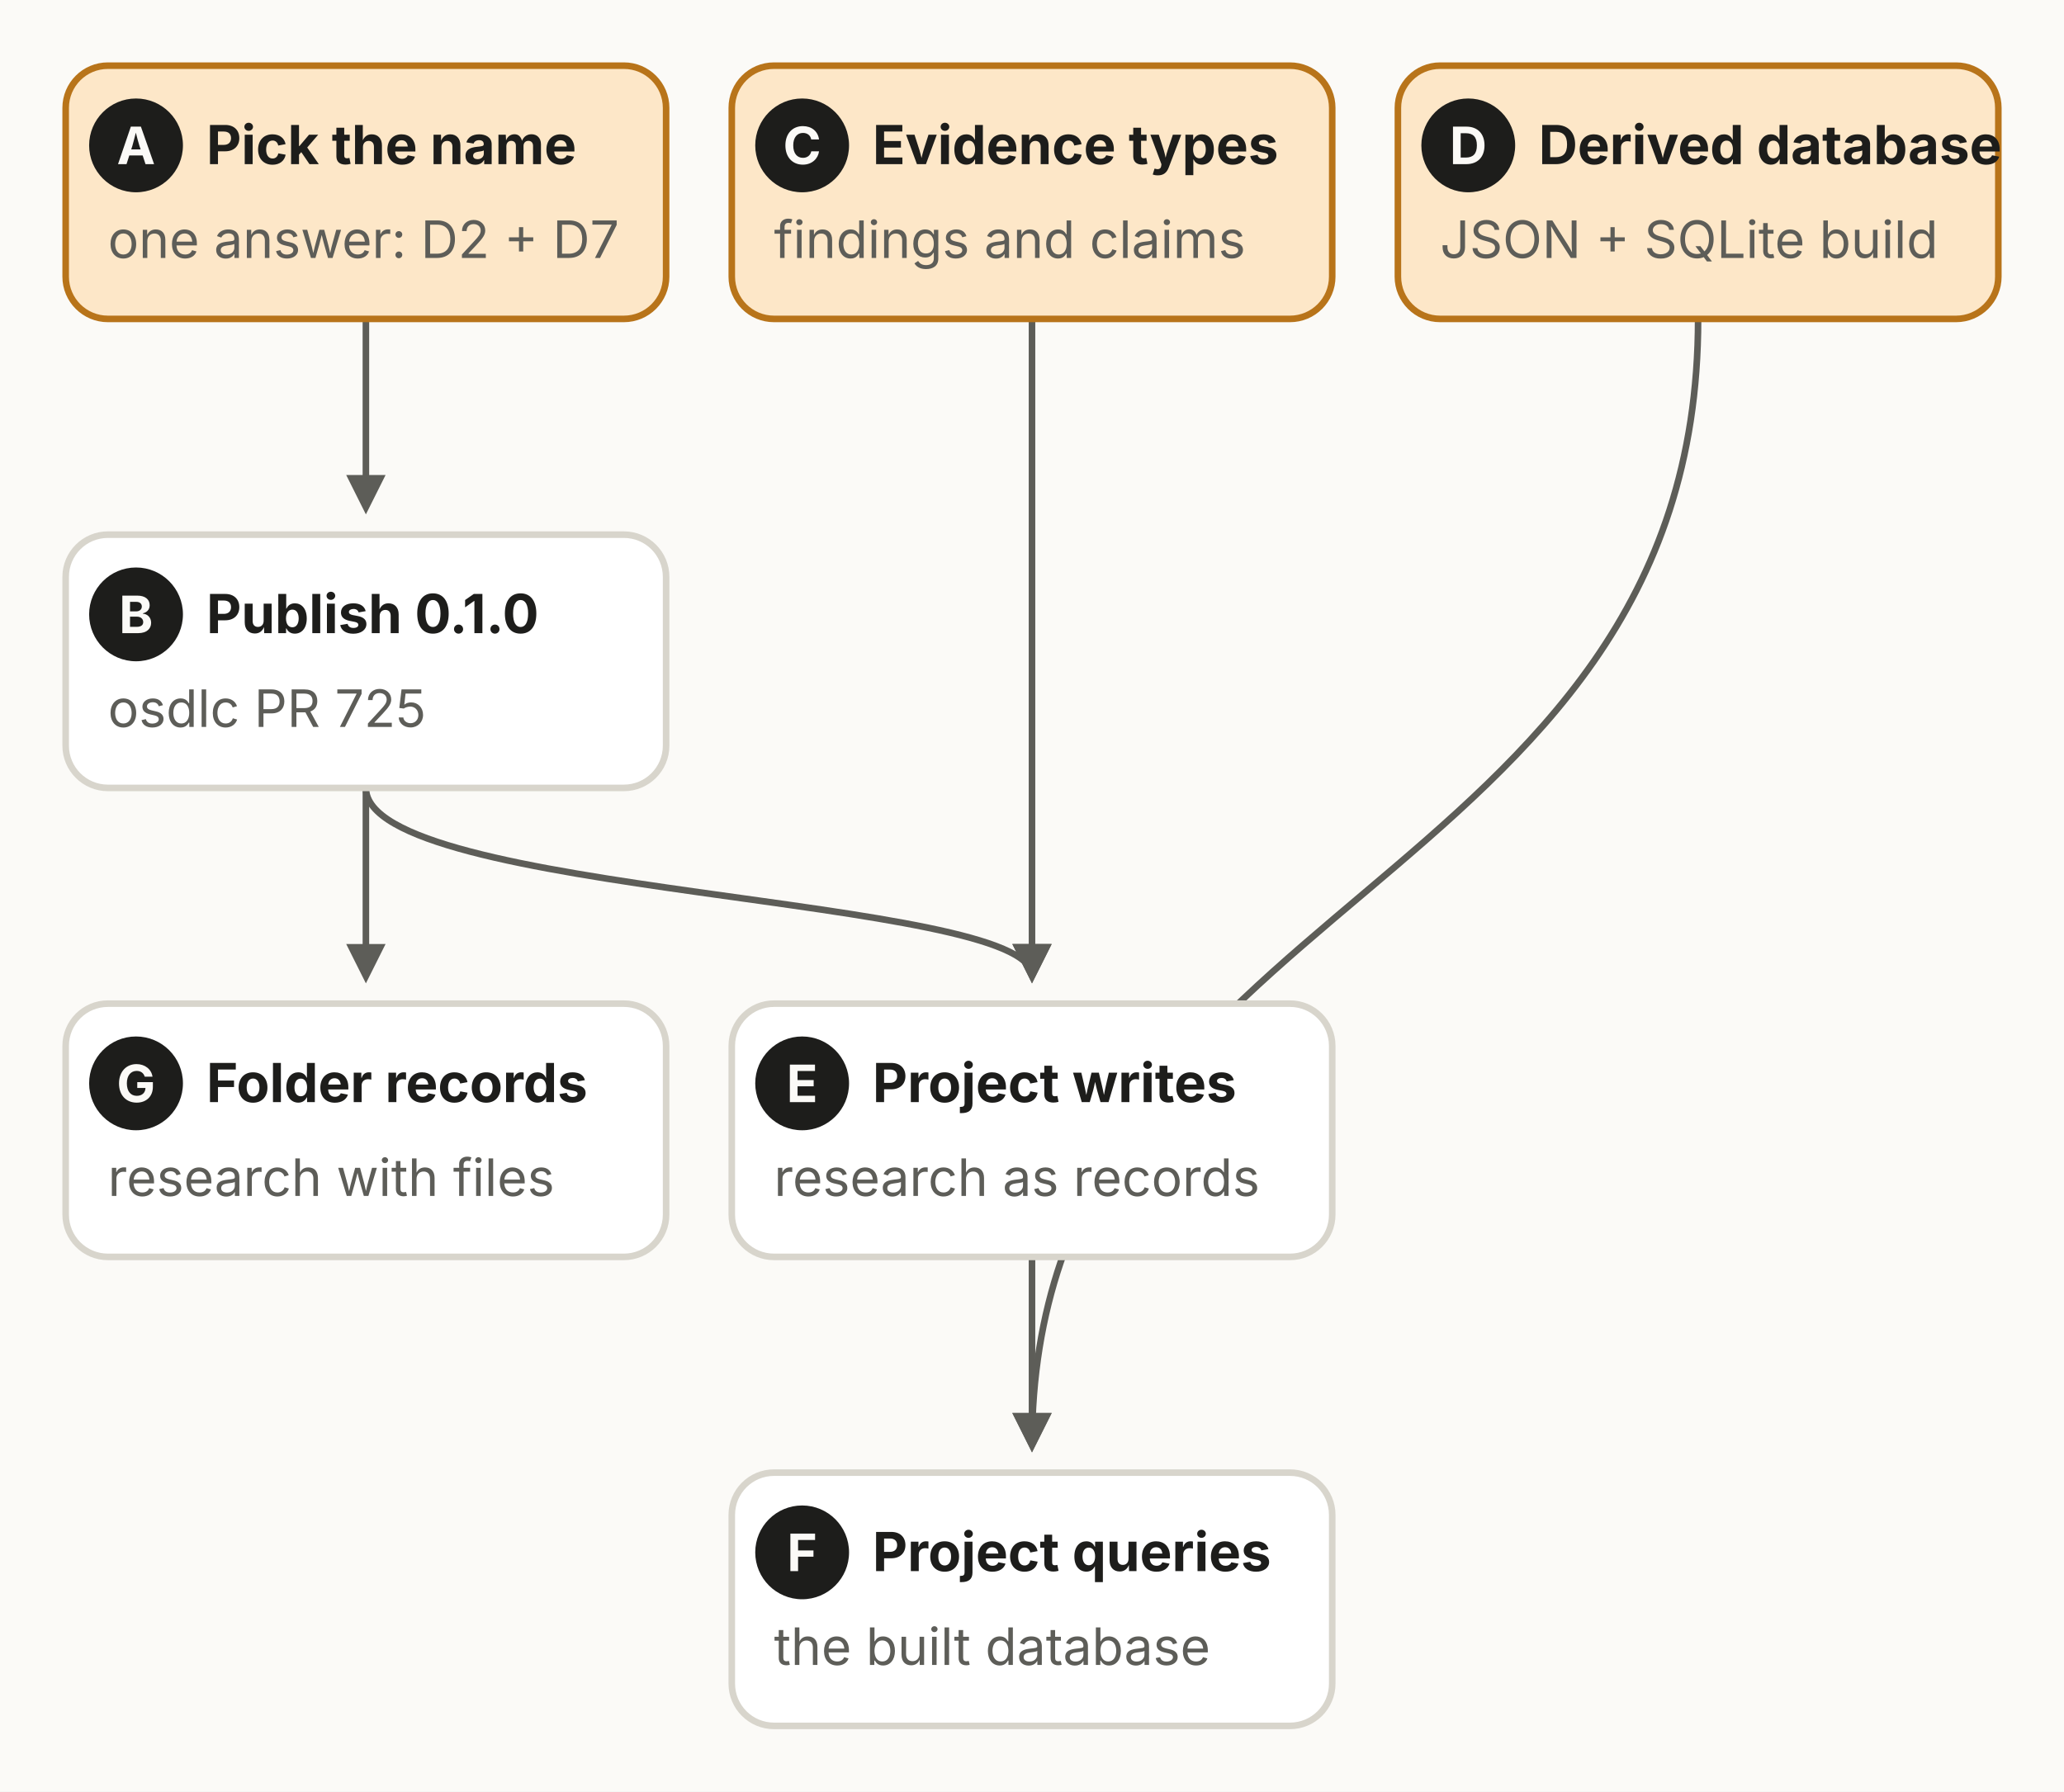
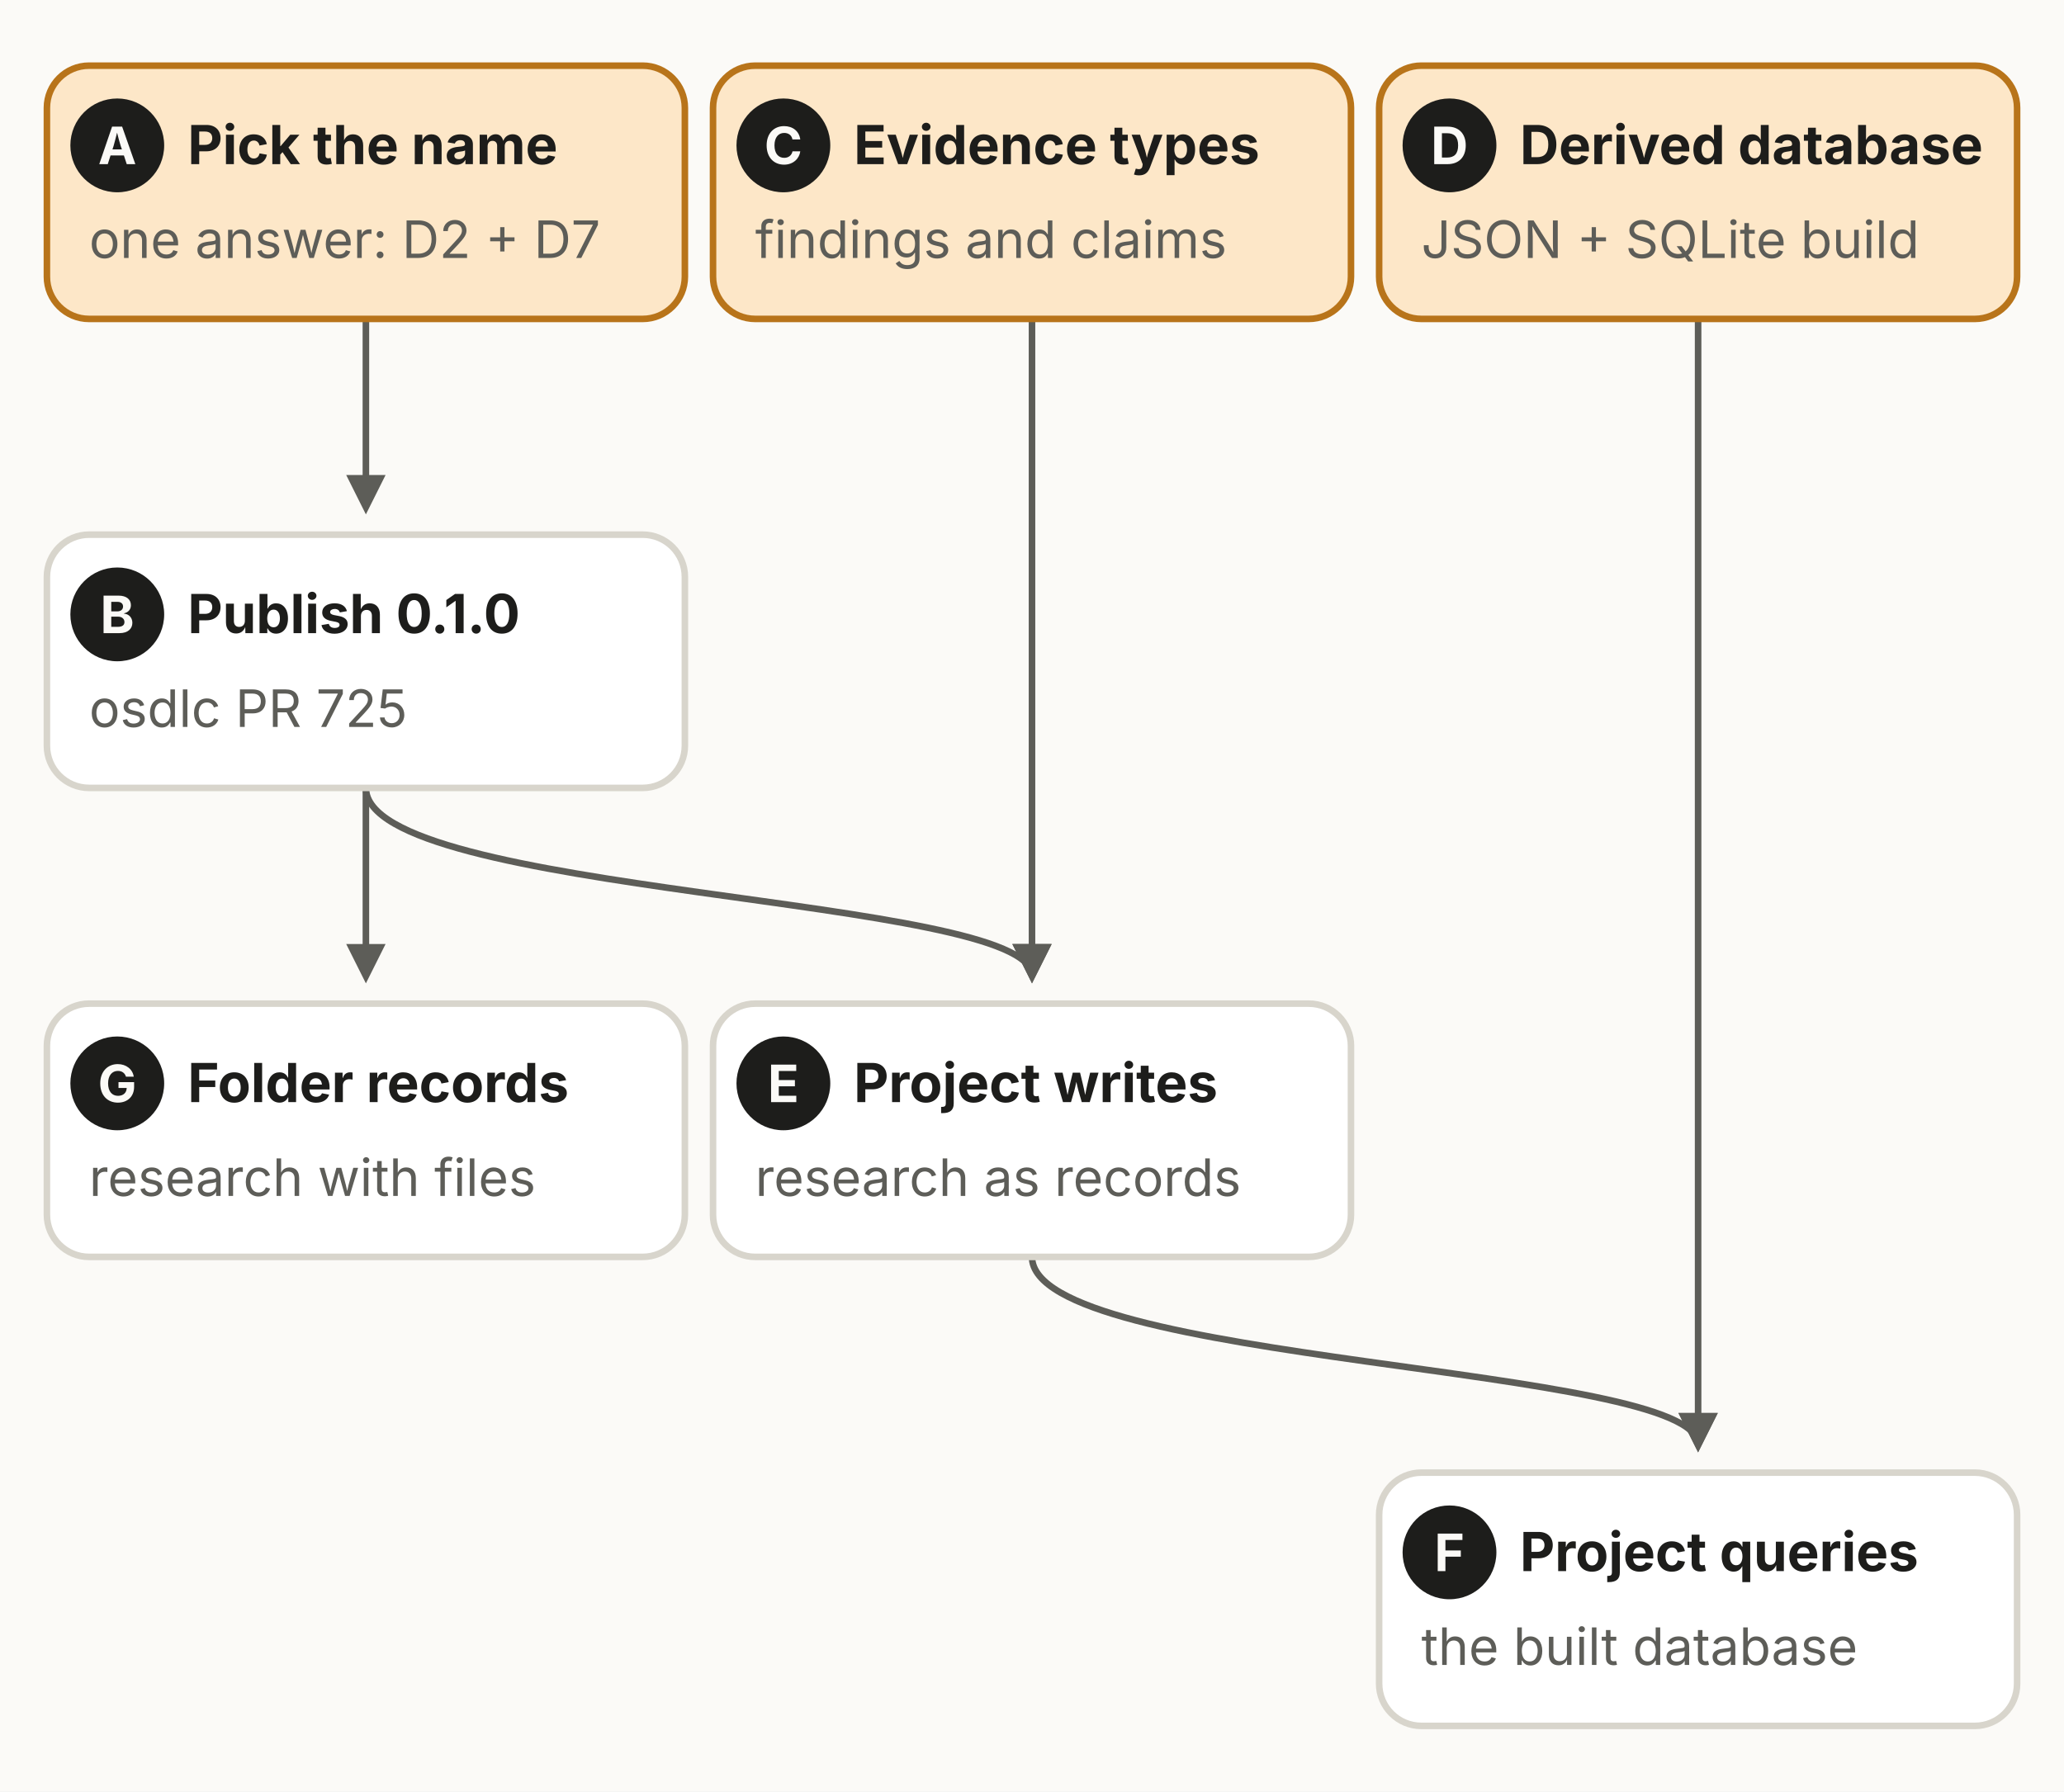
<svg xmlns="http://www.w3.org/2000/svg" viewBox="0 0 440 382" width="880" font-family="system-ui, -apple-system, Segoe UI, sans-serif" role="img" aria-label="Fast path to unlock the evidence project">
  <style>
.bg{fill:#fbfaf7} .band{fill:#f0eee8}
.rl{font-size:15px;font-weight:650;fill:#1d1d1b} .rs{font-size:12px;fill:#5d5d58}
.lang{font-size:10.5px;font-weight:700;letter-spacing:.06em;fill:#5d5d58}
.chip rect{fill:#ffffff;stroke-width:1.5} .chip.later rect{fill:none;stroke-dasharray:5 4}
.cn{font-size:13px;font-weight:650;fill:#1d1d1b} .cs{font-size:11px;fill:#5d5d58}
.r-osdlc rect{stroke:#2f855a} .r-osdlc .dot{fill:#2f855a}
.r-dev rect{stroke:#2b6cb0} .r-dev .dot{fill:#2b6cb0}
.r-ont rect{stroke:#6b46c1} .r-ont .dot{fill:#6b46c1}
.r-sw rect{stroke:#c05621} .r-sw .dot{fill:#c05621}
.r-ext rect{stroke:#8a8a84} .r-ext .dot{fill:#8a8a84}
.fb rect{fill:#fde8e8;stroke:#c53030} .fb text{font-size:10.5px;font-weight:700;fill:#c53030}
.dup{stroke:#c53030;stroke-width:1.6;stroke-dasharray:4 3}
.edge{fill:none;stroke:#5d5d58;stroke-width:1.4} .ahp{fill:#5d5d58}
.node rect{fill:#ffffff;stroke:#d8d5cc;stroke-width:1.4} .node.first rect{fill:#fde7c8;stroke:#b8741a}
.num{fill:#1d1d1b} .numt{font-size:11px;font-weight:700;fill:#fbfaf7} .nn{font-size:11.5px;font-weight:650;fill:#1d1d1b}
.lvl rect{fill:#ffffff;stroke:#d8d5cc} .prof rect{fill:#fde7c8;stroke:#b8741a}
.tie{stroke:#b8741a;stroke-width:1.6;fill:none}
@media (prefers-color-scheme: dark) {
.bg{fill:#16161a} .band{fill:#222227}
.rl{font-size:15px;font-weight:650;fill:#ececea} .rs{font-size:12px;fill:#a3a39d}
.lang{font-size:10.5px;font-weight:700;letter-spacing:.06em;fill:#a3a39d}
.chip rect{fill:#2b2b31;stroke-width:1.5} .chip.later rect{fill:none;stroke-dasharray:5 4}
.cn{font-size:13px;font-weight:650;fill:#ececea} .cs{font-size:11px;fill:#a3a39d}
.r-osdlc rect{stroke:#68d391} .r-osdlc .dot{fill:#68d391}
.r-dev rect{stroke:#63b3ed} .r-dev .dot{fill:#63b3ed}
.r-ont rect{stroke:#b794f4} .r-ont .dot{fill:#b794f4}
.r-sw rect{stroke:#f6ad55} .r-sw .dot{fill:#f6ad55}
.r-ext rect{stroke:#a0a09a} .r-ext .dot{fill:#a0a09a}
.fb rect{fill:#3b1d1d;stroke:#fc8181} .fb text{font-size:10.5px;font-weight:700;fill:#fc8181}
.dup{stroke:#fc8181;stroke-width:1.6;stroke-dasharray:4 3}
.edge{fill:none;stroke:#a3a39d;stroke-width:1.4} .ahp{fill:#a3a39d}
.node rect{fill:#2b2b31;stroke:#3a3a40;stroke-width:1.4} .node.first rect{fill:#3d2f1c;stroke:#f6ad55}
.num{fill:#ececea} .numt{font-size:11px;font-weight:700;fill:#16161a} .nn{font-size:11.5px;font-weight:650;fill:#ececea}
.lvl rect{fill:#2b2b31;stroke:#3a3a40} .prof rect{fill:#3d2f1c;stroke:#f6ad55}
.tie{stroke:#f6ad55;stroke-width:1.6;fill:none}
}</style>
  <rect class="bg" width="440" height="382" />
  <defs>
    <marker id="ah" viewBox="0 0 10 10" refX="8" refY="5" markerWidth="6" markerHeight="6" orient="auto">
      <path d="M0,0L10,5L0,10z" class="ahp" />
    </marker>
  </defs>
  <path class="edge" d="M78.0,68 C78.0,91.0 78.0,91.0 78.0,108" marker-end="url(#ah)" />
  <path class="edge" d="M78.0,168 C78.0,191.0 78.0,191.0 78.0,208" marker-end="url(#ah)" />
  <path class="edge" d="M78.0,168 C78.0,191.0 220.0,191.0 220.0,208" marker-end="url(#ah)" />
  <path class="edge" d="M220.0,68 C220.0,141.0 220.0,141.0 220.0,208" marker-end="url(#ah)" />
-   <path class="edge" d="M362.0,68 C362.0,191.0 220.0,191.0 220.0,308" marker-end="url(#ah)" />
-   <path class="edge" d="M220.0,268 C220.0,291.0 220.0,291.0 220.0,308" marker-end="url(#ah)" />
+   <path class="edge" d="M362.0,68 C362.0,191.0 362.0,191.0 362.0,308" marker-end="url(#ah)" />
+   <path class="edge" d="M220.0,268 C220.0,291.0 362.0,291.0 362.0,308" marker-end="url(#ah)" />
  <g class="node first">
-     <rect x="14.0" y="14" width="128" height="54" rx="9" />
-     <circle cx="29.0" cy="31" r="10" class="num" />
-     <text x="29.0" y="35" text-anchor="middle" class="numt">A</text>
-     <text x="44.0" y="35" class="nn">Pick the name</text>
-     <text x="23.0" y="55" class="cs">one answer: D2 + D7</text>
+     <rect x="10.0" y="14" width="136" height="54" rx="9" />
+     <circle cx="25.0" cy="31" r="10" class="num" />
+     <text x="25.0" y="35" text-anchor="middle" class="numt">A</text>
+     <text x="40.0" y="35" class="nn">Pick the name</text>
+     <text x="19.0" y="55" class="cs">one answer: D2 + D7</text>
  </g>
  <g class="node first">
-     <rect x="156.0" y="14" width="128" height="54" rx="9" />
-     <circle cx="171.0" cy="31" r="10" class="num" />
-     <text x="171.0" y="35" text-anchor="middle" class="numt">C</text>
-     <text x="186.0" y="35" class="nn">Evidence types</text>
-     <text x="165.0" y="55" class="cs">findings and claims</text>
+     <rect x="152.0" y="14" width="136" height="54" rx="9" />
+     <circle cx="167.0" cy="31" r="10" class="num" />
+     <text x="167.0" y="35" text-anchor="middle" class="numt">C</text>
+     <text x="182.0" y="35" class="nn">Evidence types</text>
+     <text x="161.0" y="55" class="cs">findings and claims</text>
  </g>
  <g class="node first">
-     <rect x="298.0" y="14" width="128" height="54" rx="9" />
-     <circle cx="313.0" cy="31" r="10" class="num" />
-     <text x="313.0" y="35" text-anchor="middle" class="numt">D</text>
-     <text x="328.0" y="35" class="nn">Derived database</text>
-     <text x="307.0" y="55" class="cs">JSON + SQLite build</text>
+     <rect x="294.0" y="14" width="136" height="54" rx="9" />
+     <circle cx="309.0" cy="31" r="10" class="num" />
+     <text x="309.0" y="35" text-anchor="middle" class="numt">D</text>
+     <text x="324.0" y="35" class="nn">Derived database</text>
+     <text x="303.0" y="55" class="cs">JSON + SQLite build</text>
  </g>
  <g class="node">
-     <rect x="14.0" y="114" width="128" height="54" rx="9" />
-     <circle cx="29.0" cy="131" r="10" class="num" />
-     <text x="29.0" y="135" text-anchor="middle" class="numt">B</text>
-     <text x="44.0" y="135" class="nn">Publish 0.1.0</text>
-     <text x="23.0" y="155" class="cs">osdlc PR 725</text>
+     <rect x="10.0" y="114" width="136" height="54" rx="9" />
+     <circle cx="25.0" cy="131" r="10" class="num" />
+     <text x="25.0" y="135" text-anchor="middle" class="numt">B</text>
+     <text x="40.0" y="135" class="nn">Publish 0.1.0</text>
+     <text x="19.0" y="155" class="cs">osdlc PR 725</text>
  </g>
  <g class="node">
-     <rect x="14.0" y="214" width="128" height="54" rx="9" />
-     <circle cx="29.0" cy="231" r="10" class="num" />
-     <text x="29.0" y="235" text-anchor="middle" class="numt">G</text>
-     <text x="44.0" y="235" class="nn">Folder records</text>
-     <text x="23.0" y="255" class="cs">research with files</text>
+     <rect x="10.0" y="214" width="136" height="54" rx="9" />
+     <circle cx="25.0" cy="231" r="10" class="num" />
+     <text x="25.0" y="235" text-anchor="middle" class="numt">G</text>
+     <text x="40.0" y="235" class="nn">Folder records</text>
+     <text x="19.0" y="255" class="cs">research with files</text>
  </g>
  <g class="node">
-     <rect x="156.0" y="214" width="128" height="54" rx="9" />
-     <circle cx="171.0" cy="231" r="10" class="num" />
-     <text x="171.0" y="235" text-anchor="middle" class="numt">E</text>
-     <text x="186.0" y="235" class="nn">Project writes</text>
-     <text x="165.0" y="255" class="cs">research as records</text>
+     <rect x="152.0" y="214" width="136" height="54" rx="9" />
+     <circle cx="167.0" cy="231" r="10" class="num" />
+     <text x="167.0" y="235" text-anchor="middle" class="numt">E</text>
+     <text x="182.0" y="235" class="nn">Project writes</text>
+     <text x="161.0" y="255" class="cs">research as records</text>
  </g>
  <g class="node">
-     <rect x="156.0" y="314" width="128" height="54" rx="9" />
-     <circle cx="171.0" cy="331" r="10" class="num" />
-     <text x="171.0" y="335" text-anchor="middle" class="numt">F</text>
-     <text x="186.0" y="335" class="nn">Project queries</text>
-     <text x="165.0" y="355" class="cs">the built database</text>
+     <rect x="294.0" y="314" width="136" height="54" rx="9" />
+     <circle cx="309.0" cy="331" r="10" class="num" />
+     <text x="309.0" y="335" text-anchor="middle" class="numt">F</text>
+     <text x="324.0" y="335" class="nn">Project queries</text>
+     <text x="303.0" y="355" class="cs">the built database</text>
  </g>
</svg>
